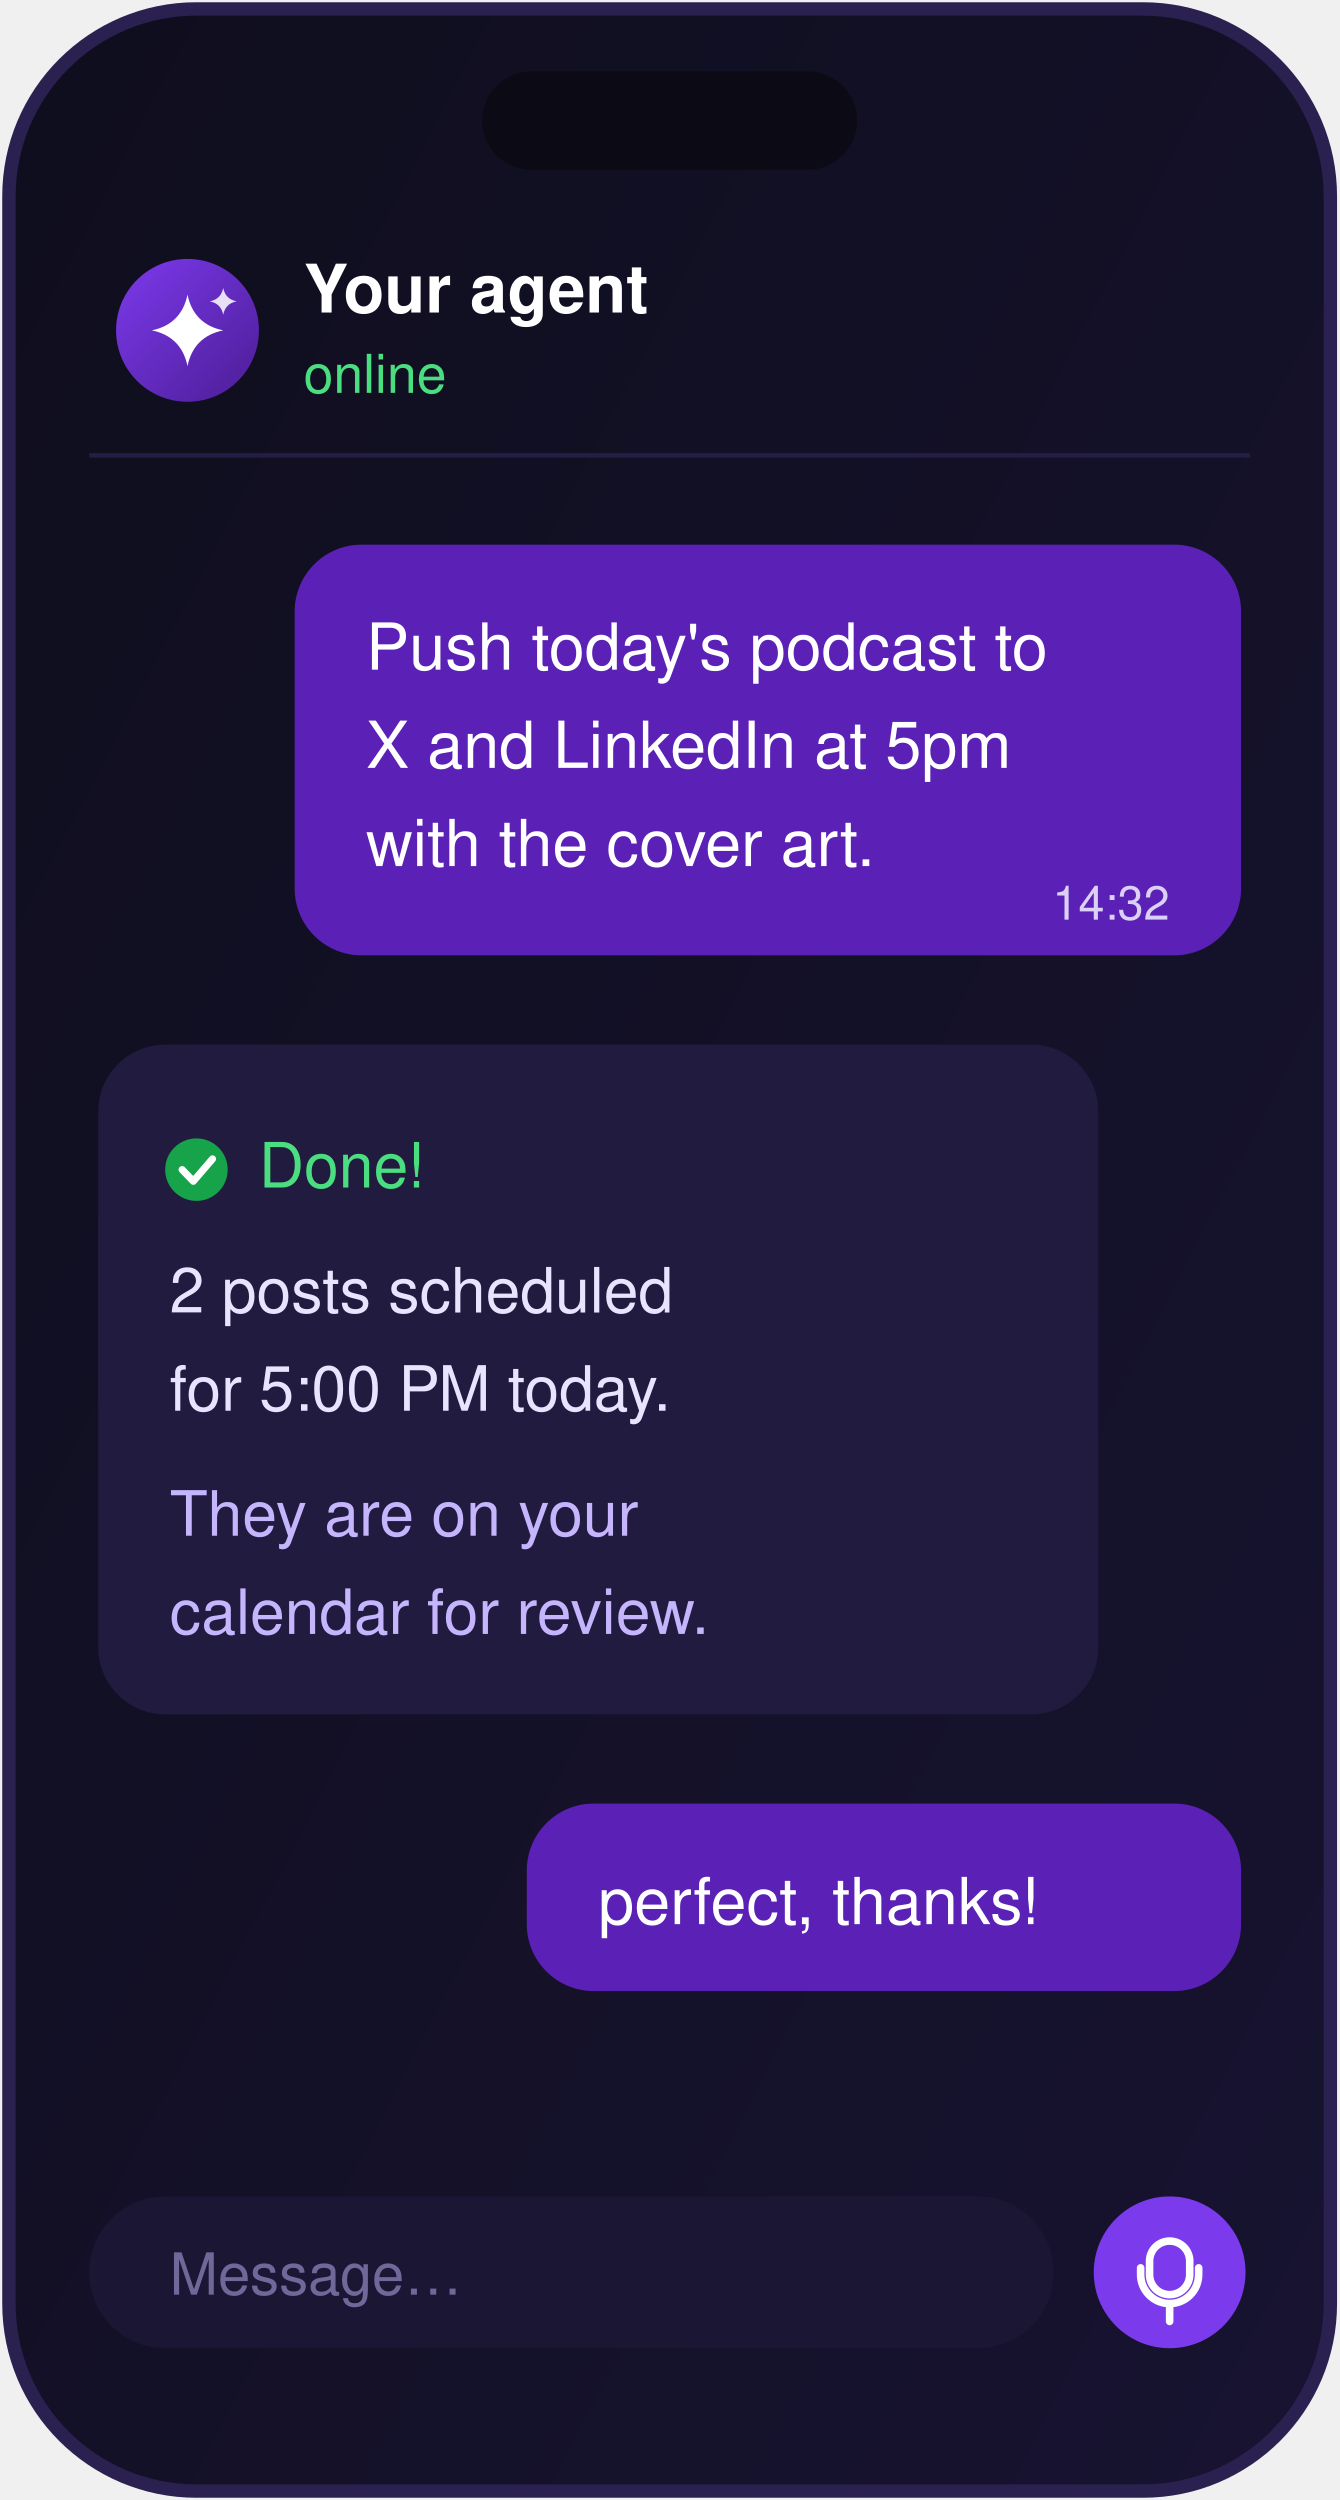
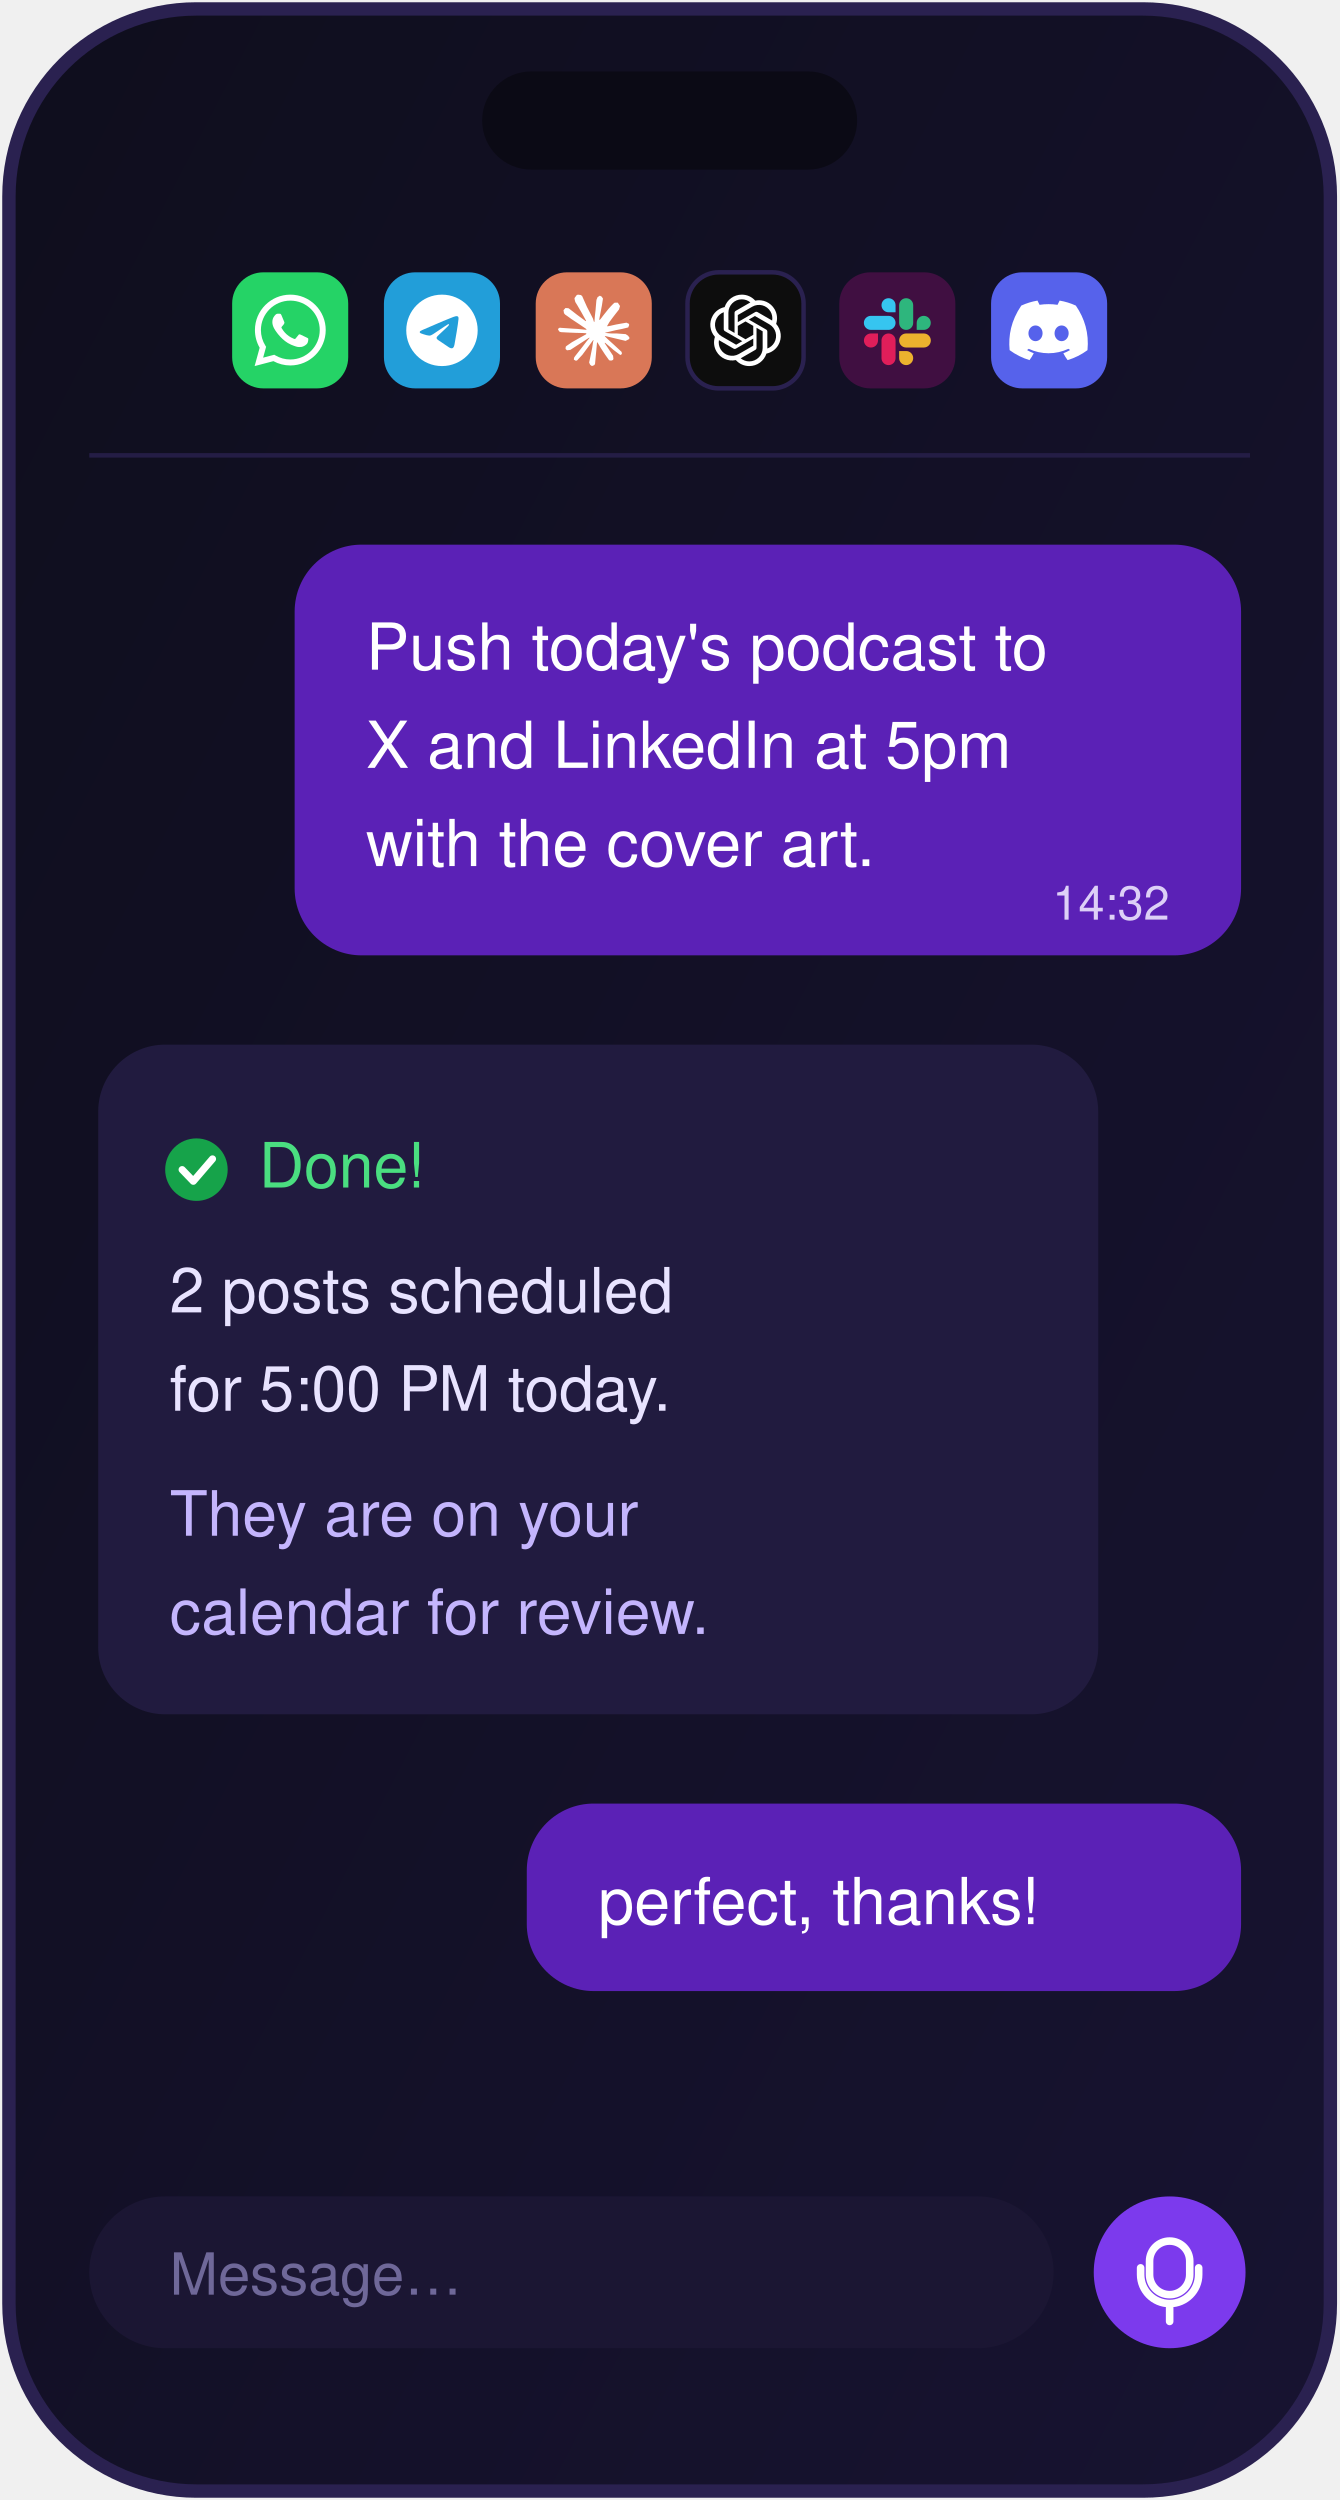
- <svg xmlns="http://www.w3.org/2000/svg" width="300" height="560" viewBox="0 0 300 560" role="img" aria-label="Your agent on your phone: one message and the posts are scheduled">
+ <svg xmlns="http://www.w3.org/2000/svg" width="300" height="560" viewBox="0 0 300 560" role="img" aria-label="One message from any app and the posts are scheduled">
  <defs>
    <linearGradient id="bg" x1="0" y1="0" x2="1" y2="1">
      <stop offset="0" stop-color="#0f0e1d" />
      <stop offset="1" stop-color="#171331" />
    </linearGradient>
-     <linearGradient id="avatar" x1="0" y1="0" x2="1" y2="1">
-       <stop offset="0" stop-color="#7c3aed" />
-       <stop offset="1" stop-color="#4c1d95" />
-     </linearGradient>
  </defs>
  <rect x="2" y="2" width="296" height="556" rx="42" fill="url(#bg)" stroke="#2a2150" stroke-width="3" />
  <rect x="108" y="16" width="84" height="22" rx="11" fill="#0b0a15" />
-   <circle cx="42" cy="74" r="16" fill="url(#avatar)" />
-   <path d="M42 66 C42.9 70.4 45.6 73.1 50 74 C45.6 74.9 42.9 77.6 42 82 C41.1 77.6 38.4 74.9 34 74 C38.4 73.1 41.1 70.4 42 66 Z" fill="#ffffff" />
-   <path d="M50 64.5 C50.35 66.2 51.3 67.15 53 67.5 C51.3 67.85 50.35 68.8 50 70.5 C49.65 68.8 48.7 67.85 47 67.5 C48.7 67.15 49.65 66.2 50 64.5 Z" fill="#ffffff" opacity="0.85" />
-   <text x="68" y="70" font-family="'Segoe UI',Helvetica,Arial,sans-serif" font-size="15" font-weight="700" fill="#ffffff">Your agent</text>
-   <text x="68" y="88" font-family="'Segoe UI',Helvetica,Arial,sans-serif" font-size="12" fill="#4ade80">online</text>
+   <rect x="52" y="61" width="26" height="26" rx="7" fill="#25D366" />
+   <svg viewBox="0 0 24 24" width="16" height="16" x="57" y="66" fill="#ffffff">
+     <path d="M17.472 14.382c-.297-.149-1.758-.867-2.03-.967-.273-.099-.471-.148-.67.15-.197.297-.767.966-.94 1.164-.173.199-.347.223-.644.075-.297-.15-1.255-.463-2.39-1.475-.883-.788-1.48-1.761-1.653-2.059-.173-.297-.018-.458.13-.606.134-.133.298-.347.446-.52.149-.174.198-.298.298-.497.099-.198.05-.371-.025-.52-.075-.149-.669-1.612-.916-2.207-.242-.579-.487-.5-.669-.51-.173-.008-.371-.01-.57-.01-.198 0-.52.074-.792.372-.272.297-1.04 1.016-1.04 2.479 0 1.462 1.065 2.875 1.213 3.074.149.198 2.096 3.2 5.077 4.487.709.306 1.262.489 1.694.625.712.227 1.36.195 1.871.118.571-.085 1.758-.719 2.006-1.413.248-.694.248-1.289.173-1.413-.074-.124-.272-.198-.57-.347m-5.421 7.403h-.004a9.87 9.87 0 01-5.031-1.378l-.361-.214-3.741.982.998-3.648-.235-.374a9.86 9.86 0 01-1.51-5.26c.001-5.45 4.436-9.884 9.888-9.884 2.64 0 5.122 1.03 6.988 2.898a9.825 9.825 0 012.893 6.994c-.003 5.45-4.437 9.884-9.885 9.884m8.413-18.297A11.815 11.815 0 0012.05 0C5.495 0 .16 5.335.157 11.892c0 2.096.547 4.142 1.588 5.945L.057 24l6.305-1.654a11.882 11.882 0 005.683 1.448h.005c6.554 0 11.89-5.335 11.893-11.893a11.821 11.821 0 00-3.48-8.413Z" />
+   </svg>
+   <rect x="86" y="61" width="26" height="26" rx="7" fill="#229ED9" />
+   <svg viewBox="0 0 24 24" width="16" height="16" x="91" y="66" fill="#ffffff">
+     <path d="M11.944 0A12 12 0 0 0 0 12a12 12 0 0 0 12 12 12 12 0 0 0 12-12A12 12 0 0 0 12 0a12 12 0 0 0-.056 0zm4.962 7.224c.1-.002.321.023.465.14a.506.506 0 0 1 .171.325c.016.093.036.306.02.472-.18 1.898-.962 6.502-1.36 8.627-.168.9-.499 1.201-.82 1.23-.696.065-1.225-.46-1.9-.902-1.056-.693-1.653-1.124-2.678-1.8-1.185-.78-.417-1.21.258-1.91.177-.184 3.247-2.977 3.307-3.23.007-.032.014-.15-.056-.212s-.174-.041-.249-.024c-.106.024-1.793 1.14-5.061 3.345-.48.33-.913.49-1.302.48-.428-.008-1.252-.241-1.865-.44-.752-.245-1.349-.374-1.297-.789.027-.216.325-.437.893-.663 3.498-1.524 5.83-2.529 6.998-3.014 3.332-1.386 4.025-1.627 4.476-1.635z" />
+   </svg>
+   <rect x="120" y="61" width="26" height="26" rx="7" fill="#d97757" />
+   <svg viewBox="0 0 24 24" width="16" height="16" x="125" y="66" fill="#ffffff">
+     <path d="m4.714 15.956 4.717-2.647.079-.231-.079-.128h-.231l-.789-.049-2.696-.073-2.337-.097-2.265-.121-.571-.121-.534-.704.055-.352.48-.322.686.061 1.518.103 2.277.158 1.651.097 2.447.255h.389l.055-.158-.134-.097-.103-.097L6.973 9.836l-2.55-1.688-1.336-.971-.723-.492-.364-.461-.158-1.008.656-.723.88.061.225.061.892.686 1.906 1.475 2.489 1.834.364.303.146-.103.018-.073-.164-.273-1.354-2.447-1.445-2.489-.643-1.032-.17-.619c-.061-.255-.103-.467-.103-.729L6.287.134 6.7 0l.996.134.419.364.619 1.415 1.002 2.228 1.554 3.03.455.898.243.832.091.255h.158v-.146l.128-1.706.237-2.095.231-2.696.079-.759.376-.911.747-.492.583.279.48.686-.067.443-.285 1.852-.559 2.902-.364 1.943h.212l.243-.243.984-1.305 1.651-2.064.729-.82.85-.905.546-.431h1.032l.759 1.129-.34 1.166-1.062 1.348-.88 1.141-1.263 1.7-.789 1.36.073.109.188-.018 2.853-.607 1.542-.279 1.84-.316.832.389.091.395-.328.807-1.967.486-2.307.461-3.436.814-.043.03.049.061 1.548.146.662.036h1.621l3.018.225.789.522.474.638-.079.486-1.214.619-1.639-.389-3.825-.911-1.311-.328h-.182v.109l1.093 1.069 2.003 1.809 2.507 2.331.128.577-.322.455-.34-.049-2.204-1.657-.85-.747-1.925-1.621h-.128v.17l.443.65 2.344 3.521.121 1.081-.17.352-.607.212-.668-.121-1.372-1.925L14.38 17.959l-1.141-1.943-.14.079-.674 7.255-.316.37-.729.279-.607-.461-.322-.747.322-1.475.389-1.925.316-1.53.285-1.9.17-.631-.012-.043-.14.018-1.433 1.967-2.18 2.945-1.724 1.846-.413.164-.716-.37.067-.662.401-.589 2.386-3.036 1.439-1.882.929-1.087-.006-.158h-.055l-6.338 4.116-1.129.146-.486-.455.061-.747.231-.243 1.906-1.311Z" />
+   </svg>
+   <rect x="154" y="61" width="26" height="26" rx="7" fill="#0d0d0d" stroke="#2a2150" stroke-width="1" />
+   <svg viewBox="0 0 320 320" width="16" height="16" x="159" y="66" fill="#ffffff">
+     <path d="m297.06 130.97c7.26-21.79 4.76-45.66-6.85-65.48-17.46-30.4-52.56-46.04-86.84-38.68-15.25-17.18-37.16-26.95-60.13-26.81-35.04-.08-66.13 22.48-76.91 55.82-22.51 4.61-41.94 18.7-53.31 38.67-17.59 30.32-13.58 68.54 9.92 94.54-7.26 21.79-4.76 45.66 6.85 65.48 17.46 30.4 52.56 46.04 86.84 38.68 15.24 17.18 37.16 26.95 60.13 26.8 35.06.09 66.16-22.49 76.94-55.86 22.51-4.61 41.94-18.7 53.31-38.67 17.57-30.32 13.55-68.51-9.94-94.51zm-120.28 168.11c-14.03.02-27.62-4.89-38.39-13.88.49-.26 1.34-.73 1.89-1.07l63.72-36.8c3.26-1.85 5.26-5.32 5.24-9.07v-89.83l26.93 15.55c.29.14.48.42.52.74v74.39c-.04 33.08-26.83 59.9-59.91 59.97zm-128.84-55.03c-7.03-12.14-9.56-26.37-7.15-40.18.47.28 1.3.79 1.89 1.13l63.72 36.8c3.23 1.89 7.23 1.89 10.47 0l77.79-44.92v31.1c.02.32-.13.63-.38.83l-64.41 37.19c-28.69 16.52-65.33 6.7-81.92-21.95zm-16.77-139.09c7-12.16 18.05-21.46 31.21-26.29 0 .55-.03 1.52-.03 2.2v73.61c-.02 3.74 1.98 7.21 5.23 9.06l77.79 44.91-26.93 15.55c-.27.18-.61.21-.91.08l-64.42-37.22c-28.63-16.58-38.45-53.21-21.95-81.89zm221.26 51.49-77.79-44.92 26.93-15.54c.27-.18.61-.21.91-.08l64.42 37.19c28.68 16.57 38.51 53.26 21.94 81.94-7.01 12.14-18.05 21.44-31.2 26.28v-75.81c.03-3.74-1.96-7.2-5.2-9.06zm26.8-40.34c-.47-.29-1.3-.79-1.89-1.13l-63.72-36.8c-3.23-1.89-7.23-1.89-10.47 0l-77.79 44.92v-31.1c-.02-.32.13-.63.38-.83l64.41-37.16c28.69-16.55 65.37-6.7 81.91 22 6.99 12.12 9.52 26.31 7.15 40.1zm-168.51 55.43-26.94-15.55c-.29-.14-.48-.42-.52-.74v-74.39c.02-33.12 26.89-59.96 60.01-59.94 14.01 0 27.57 4.92 38.34 13.88-.49.26-1.33.73-1.89 1.07l-63.72 36.8c-3.26 1.85-5.26 5.31-5.24 9.06l-.04 89.79zm14.63-31.54 34.65-20.01 34.65 20v40.01l-34.65 20-34.65-20z" />
+   </svg>
+   <rect x="188" y="61" width="26" height="26" rx="7" fill="#400F41" />
+   <svg viewBox="0 0 33 32" width="20" height="20" x="191" y="64">
+     <path d="M9.354 19.748C9.354 21.185 8.193 22.346 6.756 22.346C5.319 22.346 4.157 21.185 4.157 19.748C4.157 18.311 5.319 17.15 6.756 17.15H9.354V19.748ZM10.653 19.748C10.653 18.311 11.815 17.15 13.252 17.15C14.689 17.15 15.85 18.311 15.85 19.748V26.244C15.85 27.681 14.689 28.843 13.252 28.843C11.815 28.843 10.653 27.681 10.653 26.244V19.748Z" fill="#E01E5A" />
+     <path d="M13.252 9.315C11.815 9.315 10.654 8.154 10.654 6.717C10.654 5.28 11.815 4.118 13.252 4.118C14.689 4.118 15.85 5.28 15.85 6.717V9.315H13.252ZM13.252 10.634C14.689 10.634 15.85 11.795 15.85 13.232C15.85 14.669 14.689 15.831 13.252 15.831H6.736C5.299 15.831 4.138 14.669 4.138 13.232C4.138 11.795 5.299 10.634 6.736 10.634H13.252Z" fill="#36C5F0" />
+     <path d="M23.665 13.232C23.665 11.795 24.827 10.634 26.264 10.634C27.701 10.634 28.862 11.795 28.862 13.232C28.862 14.669 27.701 15.831 26.264 15.831H23.665V13.232ZM22.366 13.232C22.366 14.669 21.205 15.831 19.768 15.831C18.331 15.831 17.169 14.669 17.169 13.232V6.717C17.169 5.28 18.331 4.118 19.768 4.118C21.205 4.118 22.366 5.28 22.366 6.717V13.232Z" fill="#2EB67D" />
+     <path d="M19.768 23.646C21.205 23.646 22.366 24.807 22.366 26.244C22.366 27.681 21.205 28.843 19.768 28.843C18.331 28.843 17.169 27.681 17.169 26.244V23.646H19.768ZM19.768 22.346C18.331 22.346 17.169 21.185 17.169 19.748C17.169 18.311 18.331 17.15 19.768 17.15H26.284C27.721 17.15 28.882 18.311 28.882 19.748C28.882 21.185 27.721 22.346 26.284 22.346H19.768Z" fill="#ECB22E" />
+   </svg>
+   <rect x="222" y="61" width="26" height="26" rx="7" fill="#5662EB" />
+   <svg viewBox="0 0 33 32" width="22" height="22" x="224" y="63">
+     <path d="M25.476 7.675C23.741 6.881 21.911 6.318 20.03 6C19.774 6.46 19.542 6.934 19.335 7.418C18.335 7.267 17.325 7.191 16.313 7.191C15.303 7.191 14.289 7.268 13.291 7.416C13.087 6.935 12.851 6.458 12.594 6C10.713 6.321 8.883 6.885 7.147 7.678C3.701 12.776 2.767 17.747 3.234 22.648C5.252 24.138 7.511 25.272 9.912 25.999C10.45 25.272 10.933 24.498 11.342 23.693C10.561 23.402 9.807 23.042 9.089 22.618C9.278 22.481 9.463 22.34 9.641 22.203C11.728 23.183 14.009 23.694 16.316 23.694C18.624 23.694 20.904 23.183 22.991 22.203C23.172 22.35 23.357 22.491 23.544 22.618C22.824 23.043 22.069 23.404 21.286 23.696C21.697 24.503 22.176 25.274 22.717 26C25.12 25.275 27.38 24.141 29.399 22.649L29.398 22.649C29.946 16.967 28.462 12.041 25.476 7.675ZM11.933 19.634C10.631 19.634 9.556 18.453 9.556 17C9.556 15.547 10.594 14.356 11.928 14.356C13.263 14.356 14.33 15.547 14.307 17C14.284 18.453 13.259 19.634 11.933 19.634ZM20.7 19.634C19.396 19.634 18.325 18.453 18.325 17C18.325 15.547 19.363 14.356 20.7 14.356C22.036 14.356 23.095 15.547 23.072 17C23.049 18.453 22.026 19.634 20.7 19.634Z" fill="#ffffff" />
+   </svg>
  <line x1="20" y1="102" x2="280" y2="102" stroke="#241d45" stroke-width="1" />
  <rect x="66" y="122" width="212" height="92" rx="15" fill="#5b21b6" />
  <text x="82" y="150" font-family="'Segoe UI',Helvetica,Arial,sans-serif" font-size="14.5" fill="#ffffff">Push today's podcast to</text>
  <text x="82" y="172" font-family="'Segoe UI',Helvetica,Arial,sans-serif" font-size="14.5" fill="#ffffff">X and LinkedIn at 5pm</text>
  <text x="82" y="194" font-family="'Segoe UI',Helvetica,Arial,sans-serif" font-size="14.5" fill="#ffffff">with the cover art.</text>
  <text x="262" y="206" text-anchor="end" font-family="'Segoe UI',Helvetica,Arial,sans-serif" font-size="10.5" fill="#ddd0f7">14:32</text>
  <rect x="22" y="234" width="224" height="150" rx="15" fill="#211b3f" />
  <circle cx="44" cy="262" r="7" fill="#16a34a" />
  <path d="M40.8,262 L43.3,264.6 L47.6,259.6" stroke="#ffffff" stroke-width="1.6" fill="none" stroke-linecap="round" stroke-linejoin="round" />
  <text x="58" y="266" font-family="'Segoe UI',Helvetica,Arial,sans-serif" font-size="14" fill="#4ade80">Done!</text>
  <text x="38" y="294" font-family="'Segoe UI',Helvetica,Arial,sans-serif" font-size="14" fill="#e8e3ff">2 posts scheduled</text>
  <text x="38" y="316" font-family="'Segoe UI',Helvetica,Arial,sans-serif" font-size="14" fill="#e8e3ff">for 5:00 PM today.</text>
  <text x="38" y="344" font-family="'Segoe UI',Helvetica,Arial,sans-serif" font-size="14" fill="#c4b5fd">They are on your</text>
  <text x="38" y="366" font-family="'Segoe UI',Helvetica,Arial,sans-serif" font-size="14" fill="#c4b5fd">calendar for review.</text>
  <rect x="118" y="404" width="160" height="42" rx="15" fill="#5b21b6" />
  <text x="134" y="431" font-family="'Segoe UI',Helvetica,Arial,sans-serif" font-size="14.5" fill="#ffffff">perfect, thanks!</text>
  <rect x="20" y="492" width="216" height="34" rx="17" fill="#1b1633" />
  <text x="38" y="514" font-family="'Segoe UI',Helvetica,Arial,sans-serif" font-size="13" fill="#6f6899">Message…</text>
  <circle cx="262" cy="509" r="17" fill="#7c3aed" />
  <path d="M262,502 a4.5,4.5 0 0 1 4.5,4.5 v3 a4.5,4.5 0 0 1 -9,0 v-3 a4.5,4.5 0 0 1 4.5,-4.5 Z M255.5,508 v1.5 a6.5,6.5 0 0 0 13,0 v-1.5 M262,517 v3" stroke="#ffffff" stroke-width="1.7" fill="none" stroke-linecap="round" />
</svg>
